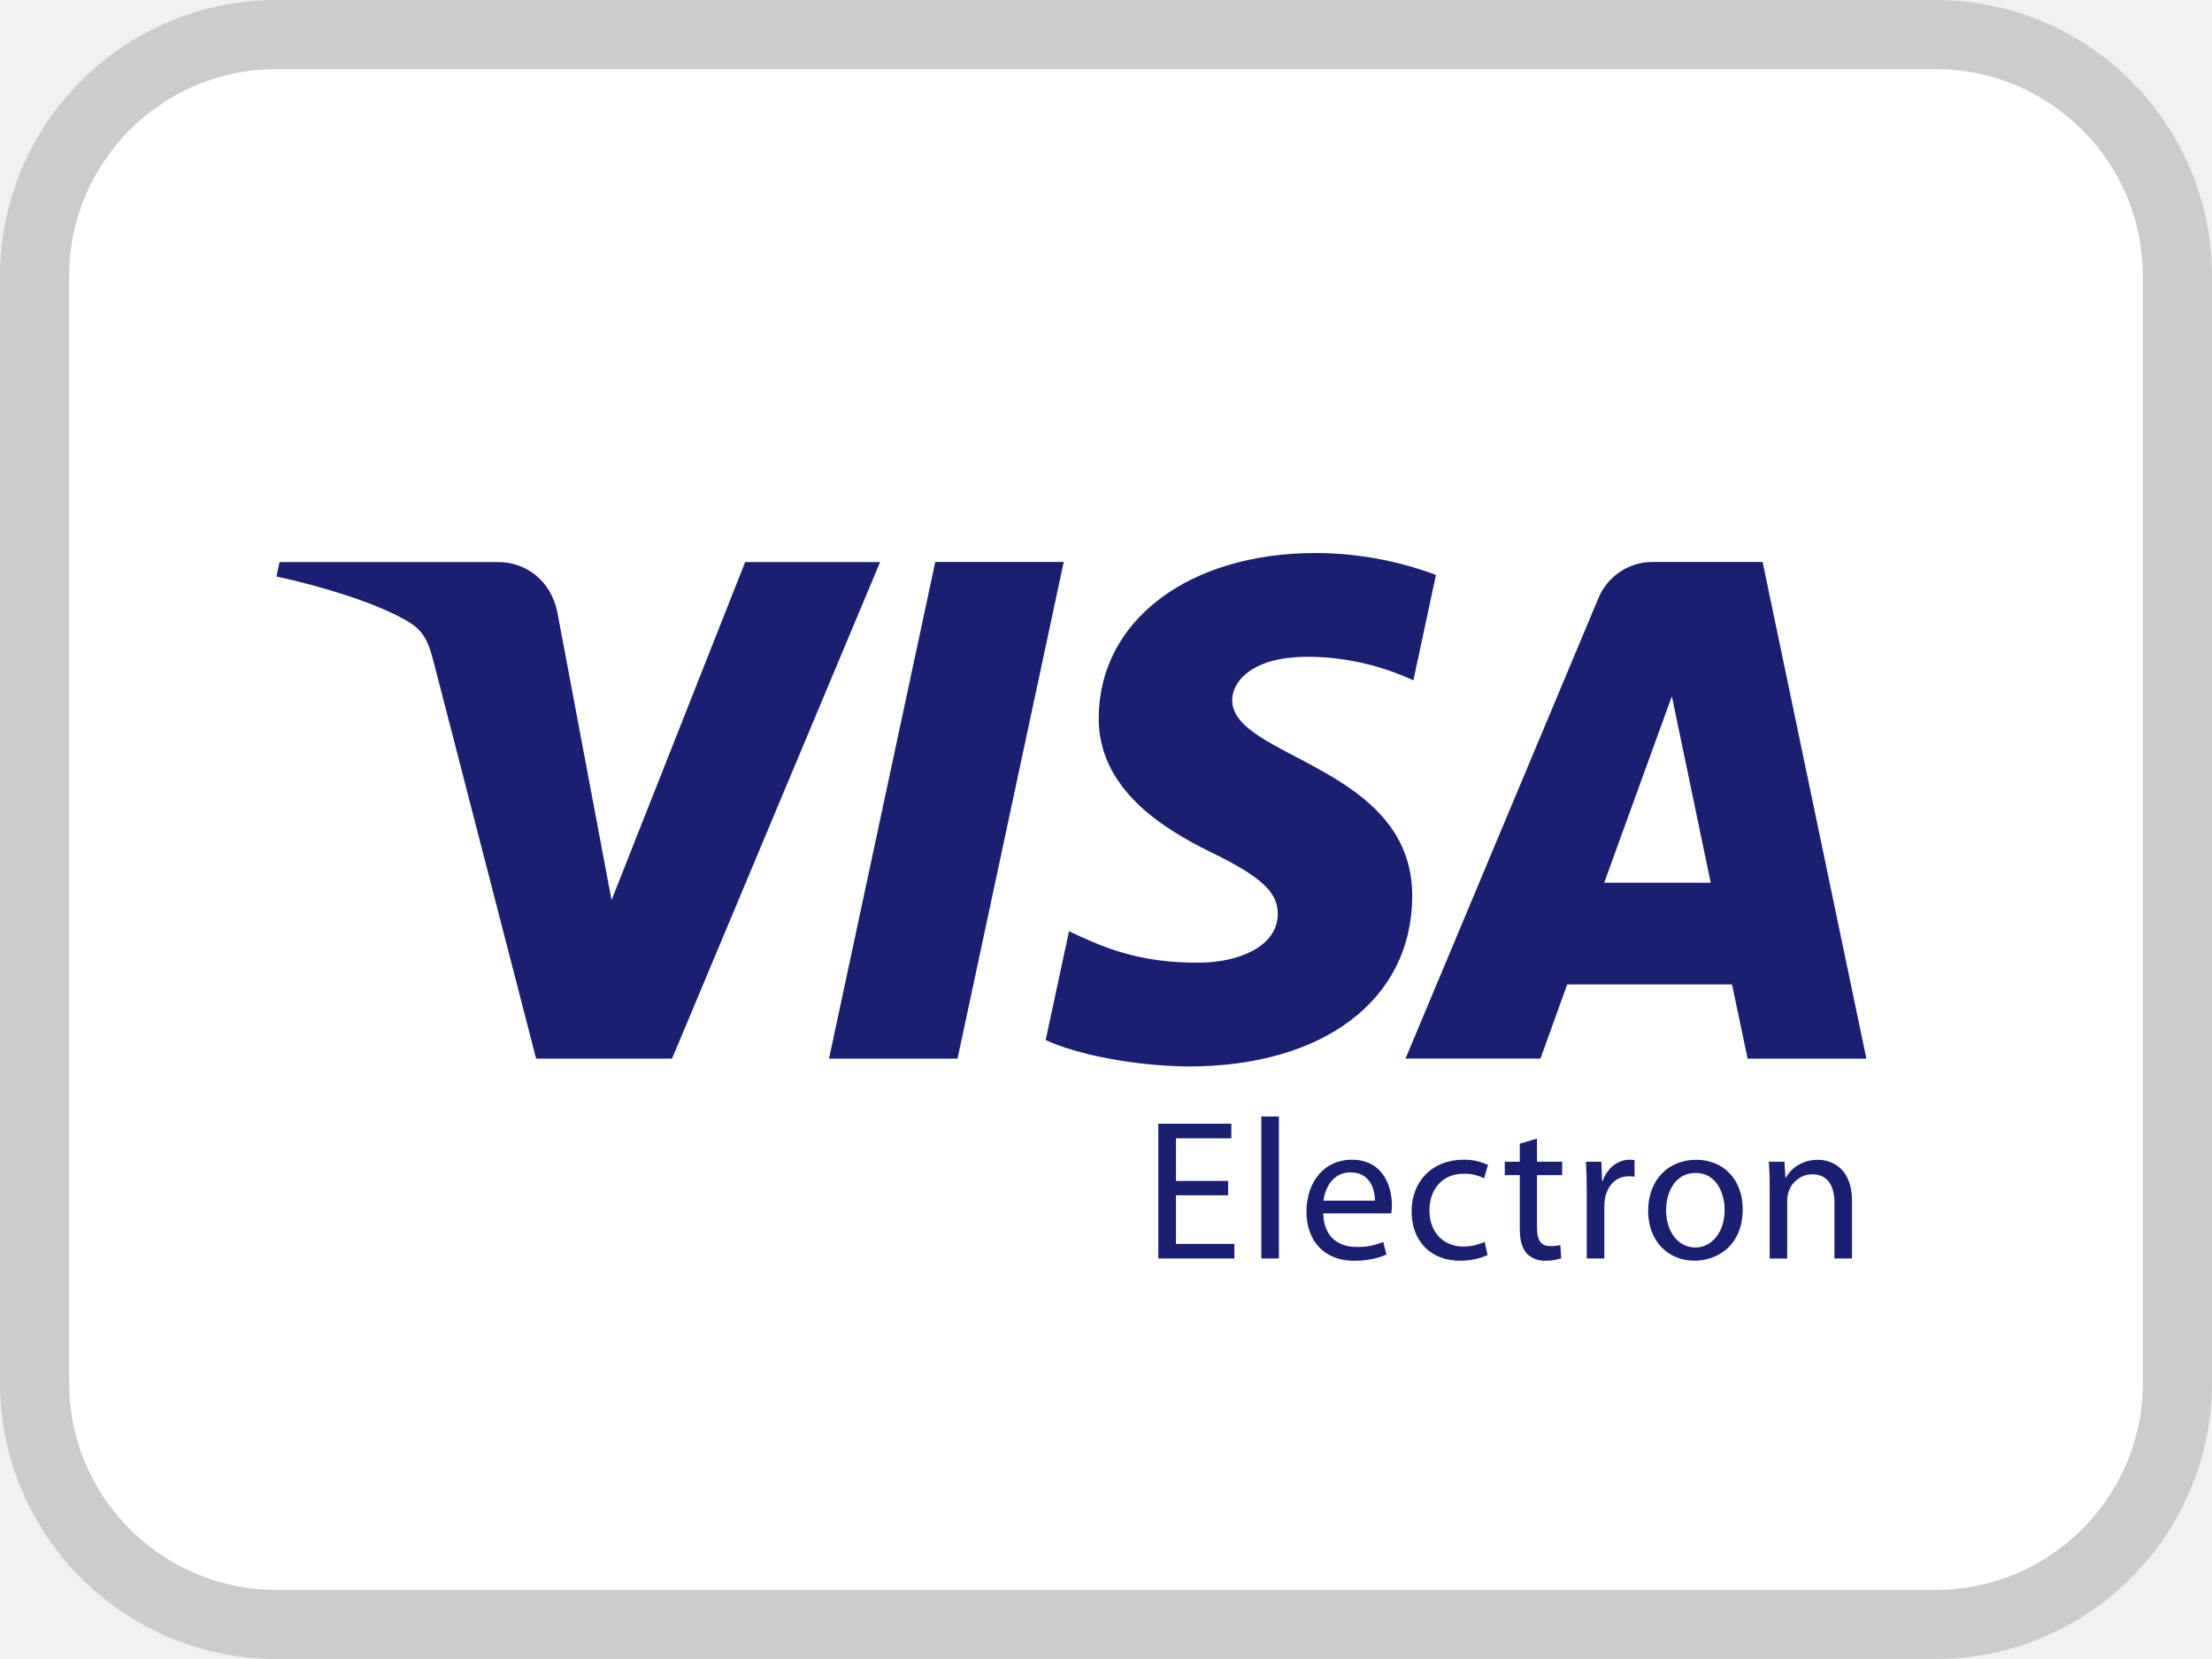
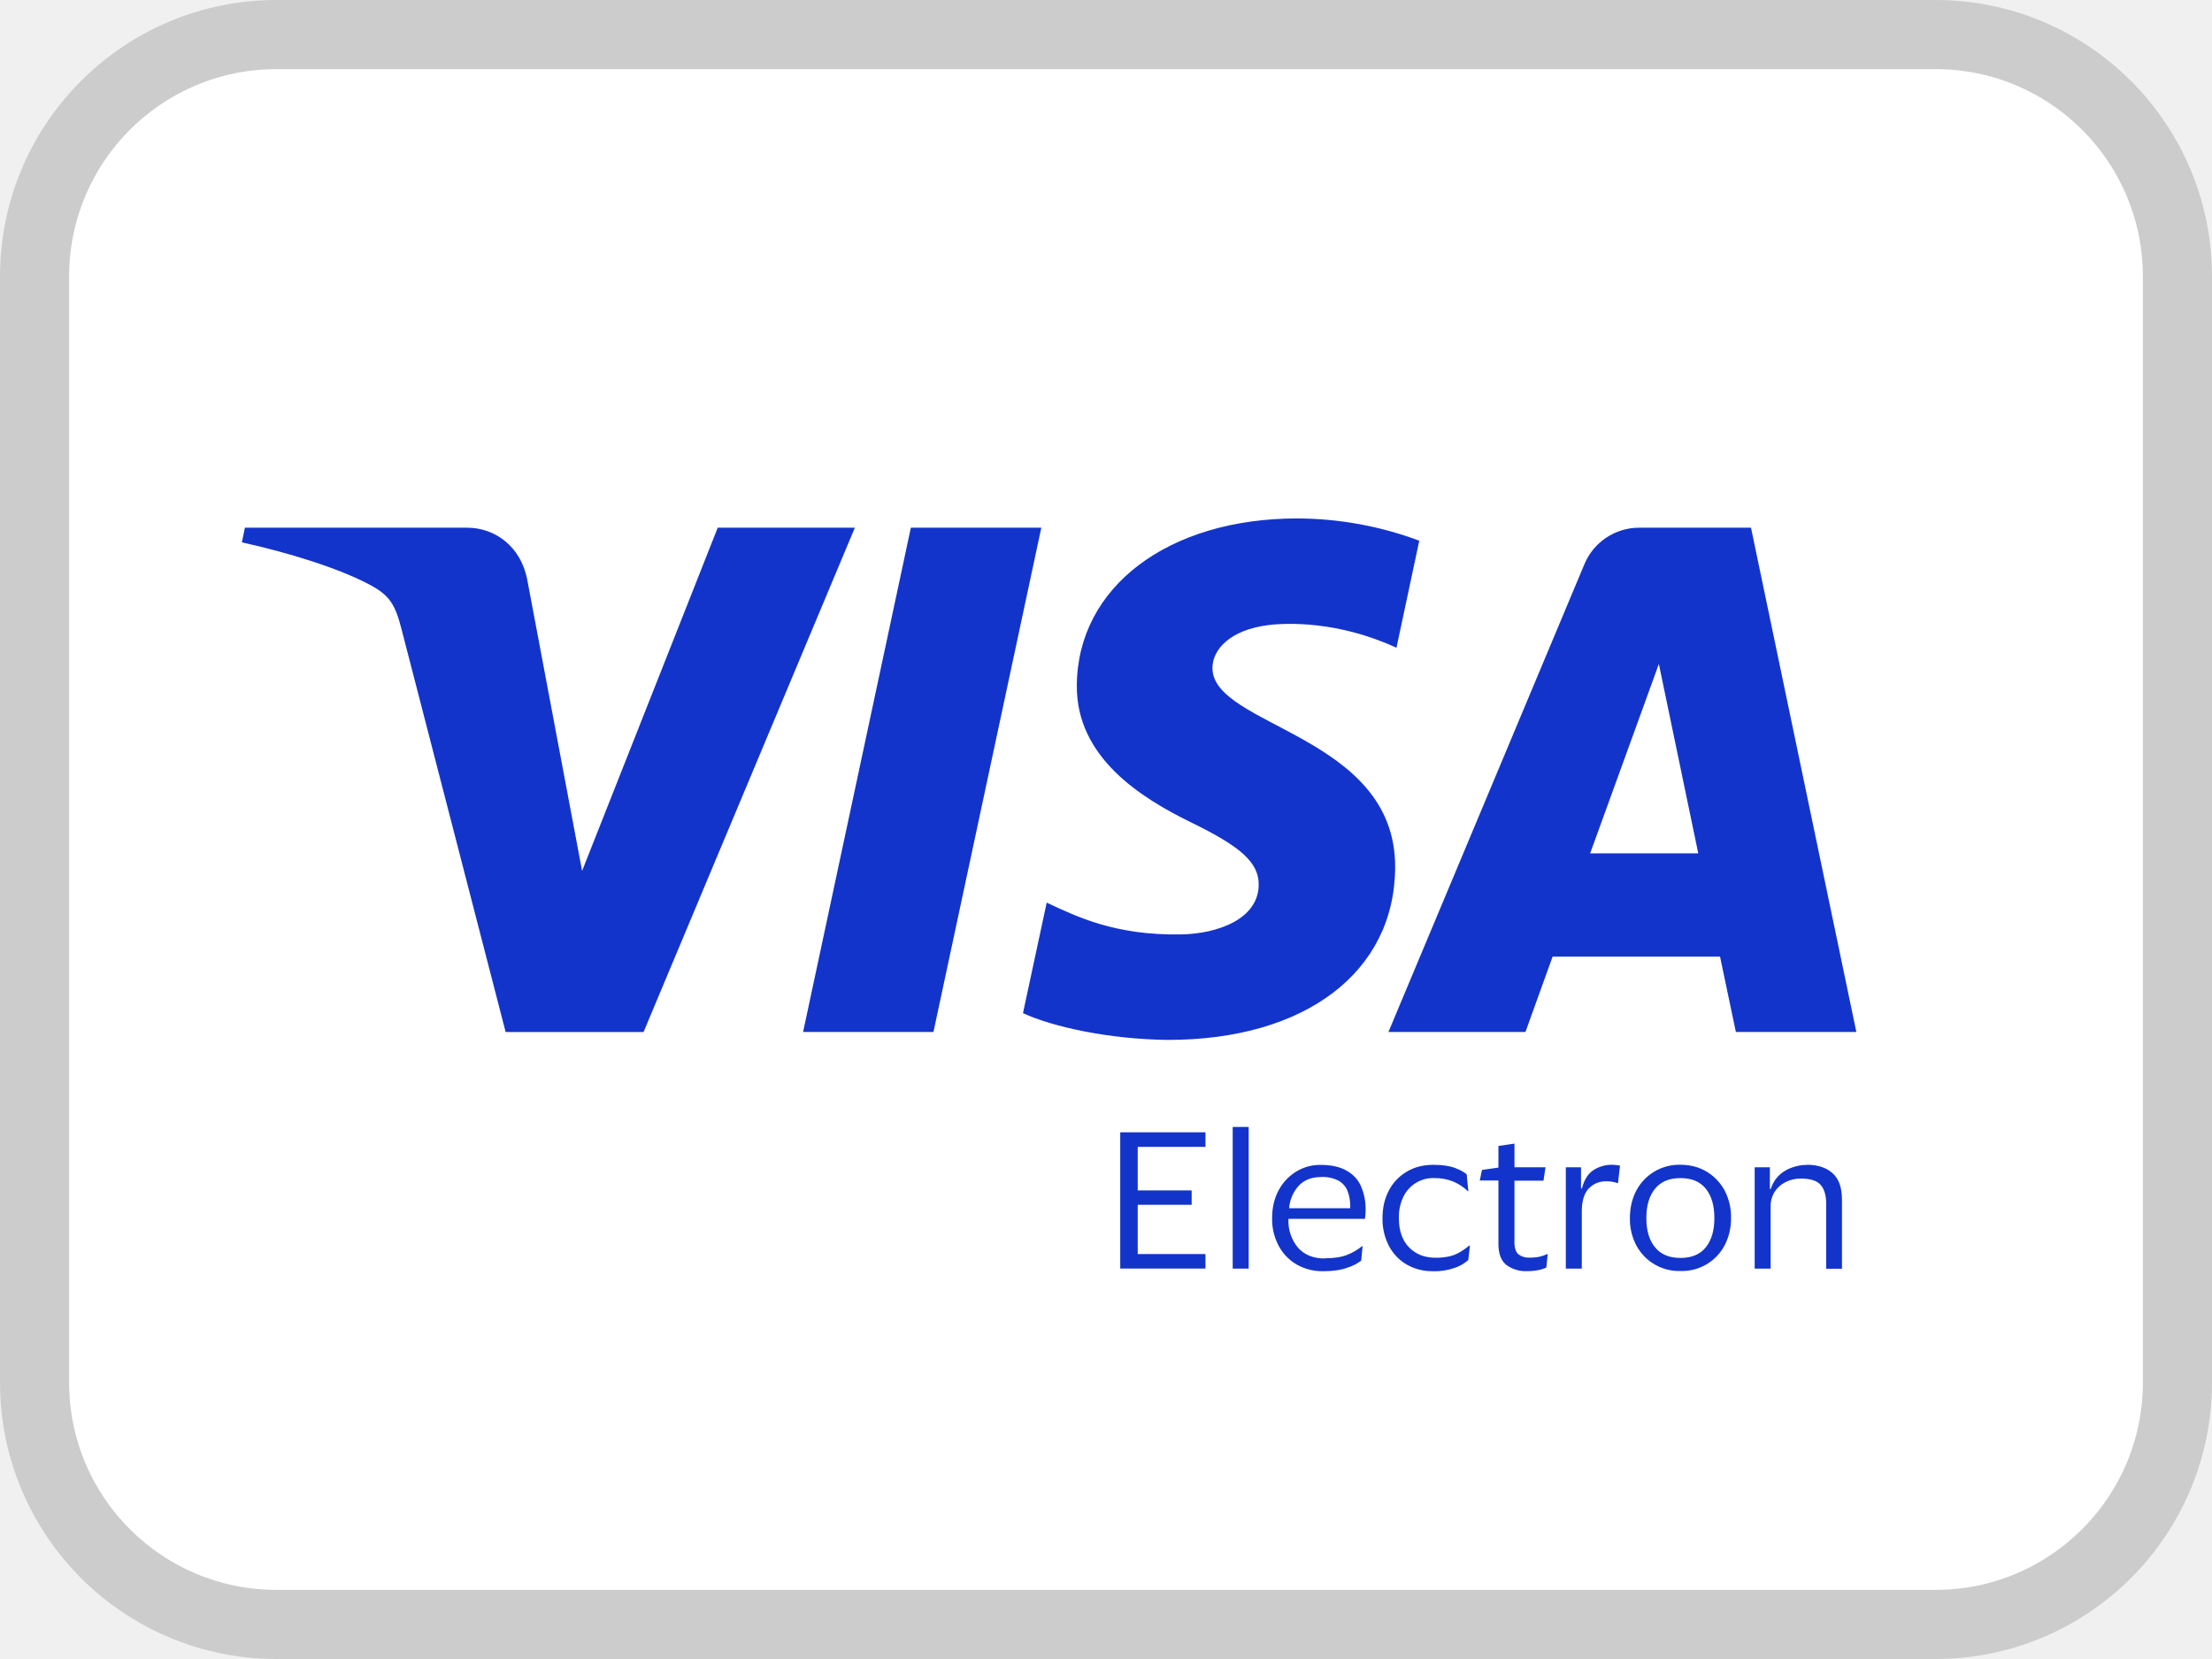
- <svg xmlns="http://www.w3.org/2000/svg" width="32" height="24" viewBox="0 0 32 24" fill="none">
-   <rect x=".5" y=".5" width="31" height="23" rx="3.5" fill="#fff" stroke="#CCC" />
-   <path d="m12.732 8.131-3.01 7.184H7.756L6.275 9.582c-.09-.353-.168-.482-.442-.631C5.388 8.708 4.65 8.48 4 8.34l.044-.209h3.163c.402 0 .765.268.857.732l.783 4.158 1.933-4.89h1.953zm2.656 0-1.536 7.184h-1.859L13.53 8.13h1.858zm5.042 4.838c.008-1.895-2.621-2-2.604-2.847.006-.258.252-.532.788-.602.267-.034 1.001-.062 1.833.322l.326-1.525A5.01 5.01 0 0 0 19.035 8c-1.838 0-3.13.976-3.14 2.374-.012 1.035.923 1.611 1.626 1.956.724.352.967.578.964.892-.005.482-.578.696-1.112.704-.934.014-1.476-.253-1.908-.454l-.338 1.574c.435.2 1.236.373 2.066.382 1.954 0 3.231-.965 3.237-2.459zm4.852 2.346H27L25.499 8.13h-1.586a.846.846 0 0 0-.791.527l-2.789 6.657h1.952l.387-1.073h2.384l.226 1.073zm-2.075-2.545.979-2.698.562 2.698h-1.541zm-5.44 4.522h-.755v.703h.845v.211h-1.1v-1.95h1.056v.212h-.801v.616h.755v.208zm.48-1.14h.254v2.054h-.254v-2.053zm.896 1.4c.006.345.223.487.48.487a.913.913 0 0 0 .388-.073l.046.183c-.09.04-.245.09-.468.09-.431 0-.689-.287-.689-.71 0-.422.249-.752.657-.752.46 0 .579.4.579.657a.61.61 0 0 1-.01.119h-.983zm.747-.182c.002-.159-.067-.41-.353-.41-.26 0-.37.234-.391.41h.744zm1.63.787a.983.983 0 0 1-.401.081c-.423 0-.698-.286-.698-.714 0-.431.295-.747.752-.747a.8.8 0 0 1 .353.076l-.057.193a.624.624 0 0 0-.296-.066c-.32 0-.494.24-.494.53 0 .323.208.523.486.523.144 0 .24-.035.312-.067l.044.191zm.715-1.686v.335h.364V17h-.364v.755c0 .174.049.272.19.272.07 0 .11-.006.148-.017l.012.194a.696.696 0 0 1-.226.034.363.363 0 0 1-.275-.107c-.07-.078-.098-.202-.098-.367V17h-.217v-.194h.217v-.26l.249-.075zm.72.772a6.74 6.74 0 0 0-.012-.437h.223l.011.278h.009c.064-.188.22-.307.39-.307.026 0 .047.003.07.006v.24c-.026-.006-.052-.006-.087-.006-.18 0-.307.133-.341.325a.772.772 0 0 0-.009.118v.746h-.254v-.963zm2.256.252c0 .518-.362.743-.698.743-.376 0-.67-.278-.67-.72 0-.466.309-.74.694-.74.402 0 .674.291.674.717zm-1.108.014c0 .307.173.538.422.538.243 0 .425-.228.425-.544 0-.237-.118-.535-.42-.535-.297 0-.427.278-.427.541zm1.498-.324a5.04 5.04 0 0 0-.012-.379h.226l.014.232h.006c.07-.13.231-.26.463-.26.194 0 .494.115.494.595v.833h-.254V17.4c0-.225-.084-.413-.324-.413a.367.367 0 0 0-.341.26.36.36 0 0 0-.018.119v.841h-.254v-1.02z" fill="#1A1F71" />
+ <svg xmlns="http://www.w3.org/2000/svg" width="32" height="24" fill="none" viewBox="0 0 32 24">
+   <rect width="31" height="23" x=".5" y=".5" fill="#fff" stroke="#CCC" rx="3.5" />
+   <path fill="#1334CB" d="M12.367 7.634 9.31 14.93H7.315L5.81 9.107c-.091-.358-.171-.49-.448-.641-.455-.246-1.205-.476-1.863-.62l.044-.212h3.213c.408 0 .776.273.87.744l.795 4.221 1.962-4.965h1.983Zm7.816 4.913c.008-1.924-2.662-2.032-2.643-2.892.006-.262.255-.54.8-.611.271-.035 1.017-.063 1.862.327l.33-1.549a5.084 5.084 0 0 0-1.765-.322c-1.866 0-3.178.99-3.189 2.411-.012 1.051.938 1.636 1.652 1.986.736.358.982.587.979.906-.006.49-.587.706-1.129.715-.95.015-1.5-.256-1.938-.46l-.343 1.599c.44.202 1.255.378 2.098.387 1.983 0 3.28-.98 3.286-2.497Zm4.927 2.382h1.745l-1.524-7.295h-1.61a.858.858 0 0 0-.803.535l-2.832 6.76h1.982l.393-1.09h2.422l.229 1.09h-.002Zm-2.106-2.584.994-2.74.57 2.74h-1.564Zm-7.94-4.71-1.56 7.294h-1.886l1.559-7.295h1.888ZM16.206 18.353v-1.972h1.233v.21h-.98v.63h.78v.208h-.78v.713h.98v.21h-1.233v.001ZM18.064 16.303v2.05h-.231v-2.05h.231ZM19.165 18.203c.13 0 .238-.016.32-.048a.82.82 0 0 0 .221-.128h.006l-.02.21a.652.652 0 0 1-.203.103c-.092.033-.205.05-.343.05a.751.751 0 0 1-.39-.098.687.687 0 0 1-.26-.273.821.821 0 0 1-.093-.397c0-.148.03-.28.091-.396a.7.7 0 0 1 .252-.274.658.658 0 0 1 .36-.1c.153 0 .278.028.374.083.097.054.167.13.21.228a.836.836 0 0 1 .066.341c0 .018 0 .038-.002.063a.822.822 0 0 1-.008.065h-1.108l.001.005v.006a.602.602 0 0 0 .144.413c.093.1.22.15.382.15v-.003Zm-.058-1.175c-.13 0-.234.04-.313.119a.546.546 0 0 0-.145.332h.884v-.026a.591.591 0 0 0-.039-.225.3.3 0 0 0-.13-.148.512.512 0 0 0-.256-.053ZM20 17.621c0-.149.03-.28.091-.396a.674.674 0 0 1 .258-.274c.11-.067.24-.1.389-.1.13 0 .233.016.31.045.077.029.134.06.17.093l.024.244h-.006a.716.716 0 0 0-.212-.14.702.702 0 0 0-.273-.05.477.477 0 0 0-.448.268.675.675 0 0 0-.066.311c0 .182.049.323.147.423.098.1.225.15.38.15a.878.878 0 0 0 .21-.021.55.55 0 0 0 .152-.063c.044-.027.088-.057.13-.092h.009l-.024.21a.575.575 0 0 1-.188.11.857.857 0 0 1-.316.051.744.744 0 0 1-.39-.098.679.679 0 0 1-.257-.273.845.845 0 0 1-.09-.397ZM21.908 17.959c0 .093.02.155.06.188a.24.24 0 0 0 .155.047c.058 0 .11-.005.153-.015a.503.503 0 0 0 .107-.037h.007l-.02.195a.454.454 0 0 1-.117.037.767.767 0 0 1-.158.015.466.466 0 0 1-.306-.092c-.075-.062-.112-.162-.112-.303v-.916h-.27l.032-.153.238-.034v-.313l.232-.034v.343h.449l-.029.193h-.42v.88l-.001-.001ZM23.246 17.09a.336.336 0 0 0-.267.108c-.063.07-.096.18-.096.325v.83h-.231v-1.466h.22v.306h.013c.033-.127.089-.217.169-.267a.484.484 0 0 1 .33-.071c.024.002.04.005.052.008l-.029.252H23.4a.517.517 0 0 0-.154-.026ZM24.31 16.85c.144 0 .27.034.38.1.111.067.197.158.26.273a.821.821 0 0 1 .092.397.833.833 0 0 1-.093.397.697.697 0 0 1-.639.37.7.7 0 0 1-.638-.37.82.82 0 0 1-.093-.397c0-.148.032-.28.093-.397a.702.702 0 0 1 .638-.373Zm0 1.348c.163 0 .286-.052.368-.155.082-.103.123-.243.123-.422 0-.178-.04-.32-.123-.423-.082-.103-.204-.155-.368-.155-.163 0-.285.052-.368.155-.084.102-.125.244-.125.423 0 .18.041.32.125.422.083.103.205.155.368.155ZM26.137 16.85c.16 0 .284.041.375.123.09.08.135.208.135.381v1h-.228v-.935c0-.123-.026-.215-.08-.277-.052-.061-.147-.092-.286-.092a.483.483 0 0 0-.221.05.397.397 0 0 0-.158.14.389.389 0 0 0-.059.216v.897h-.231v-1.466h.22v.312h.014a.463.463 0 0 1 .125-.202.517.517 0 0 1 .19-.11.636.636 0 0 1 .206-.035l-.002-.002Z" />
</svg>
